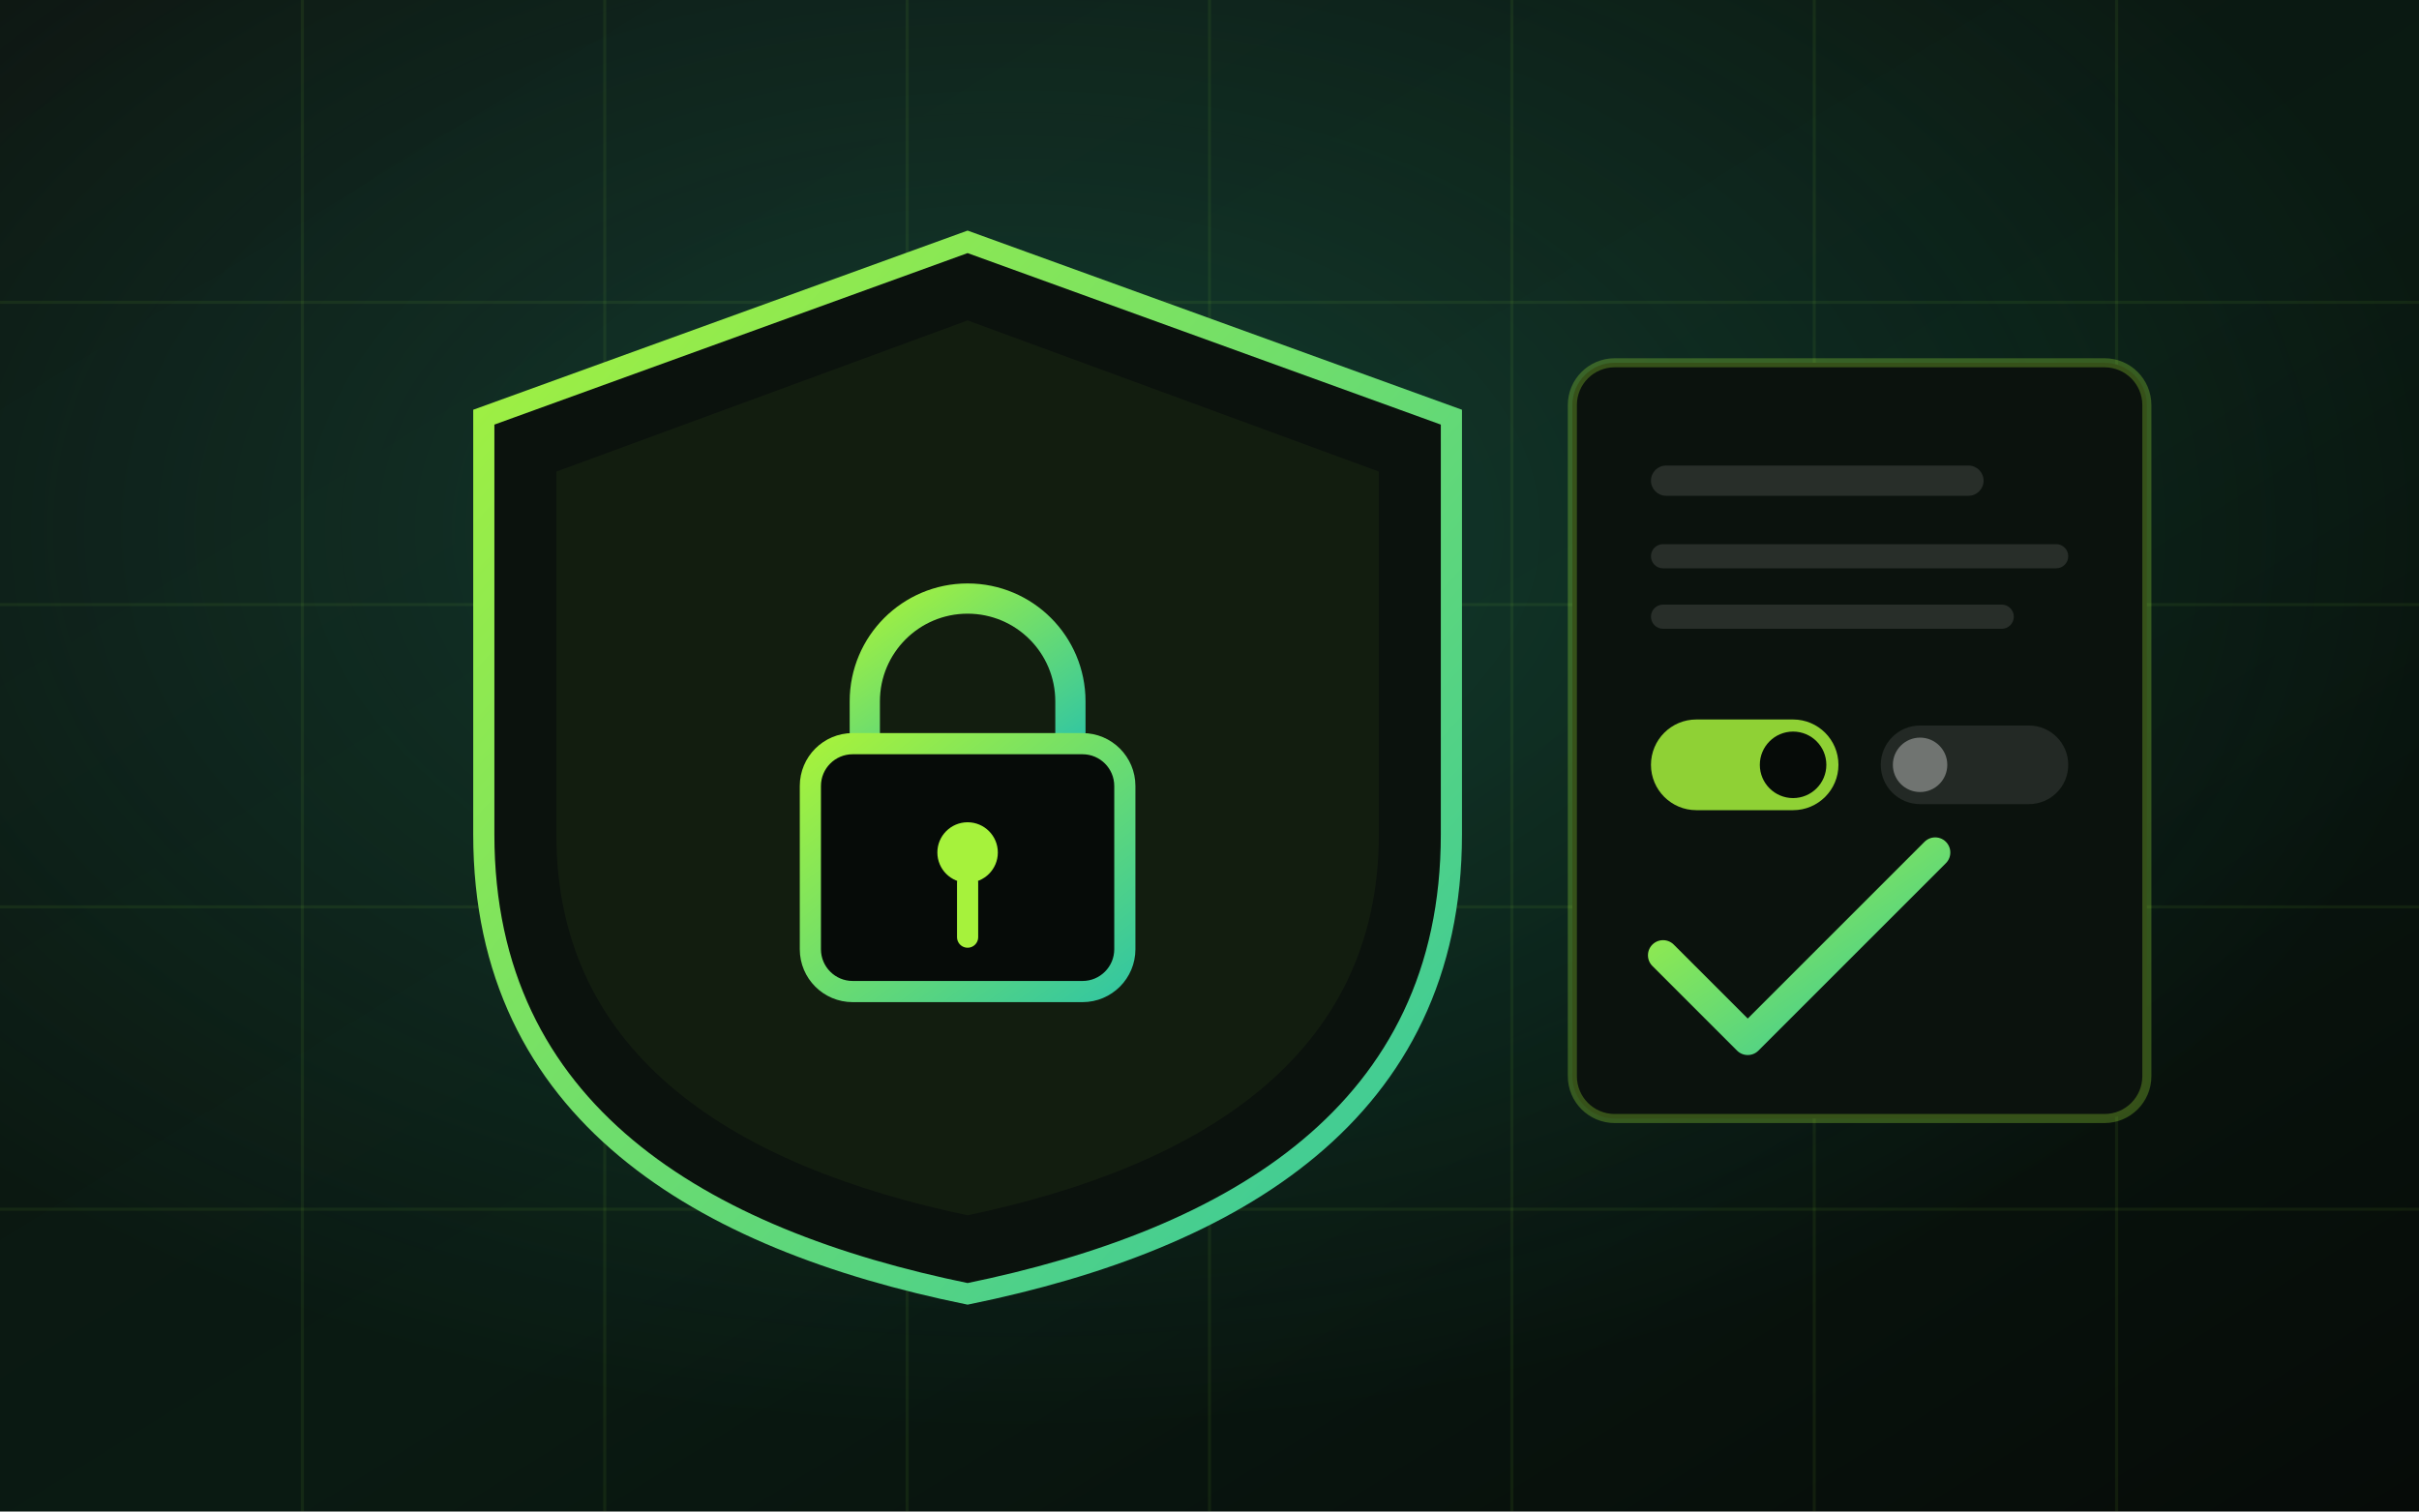
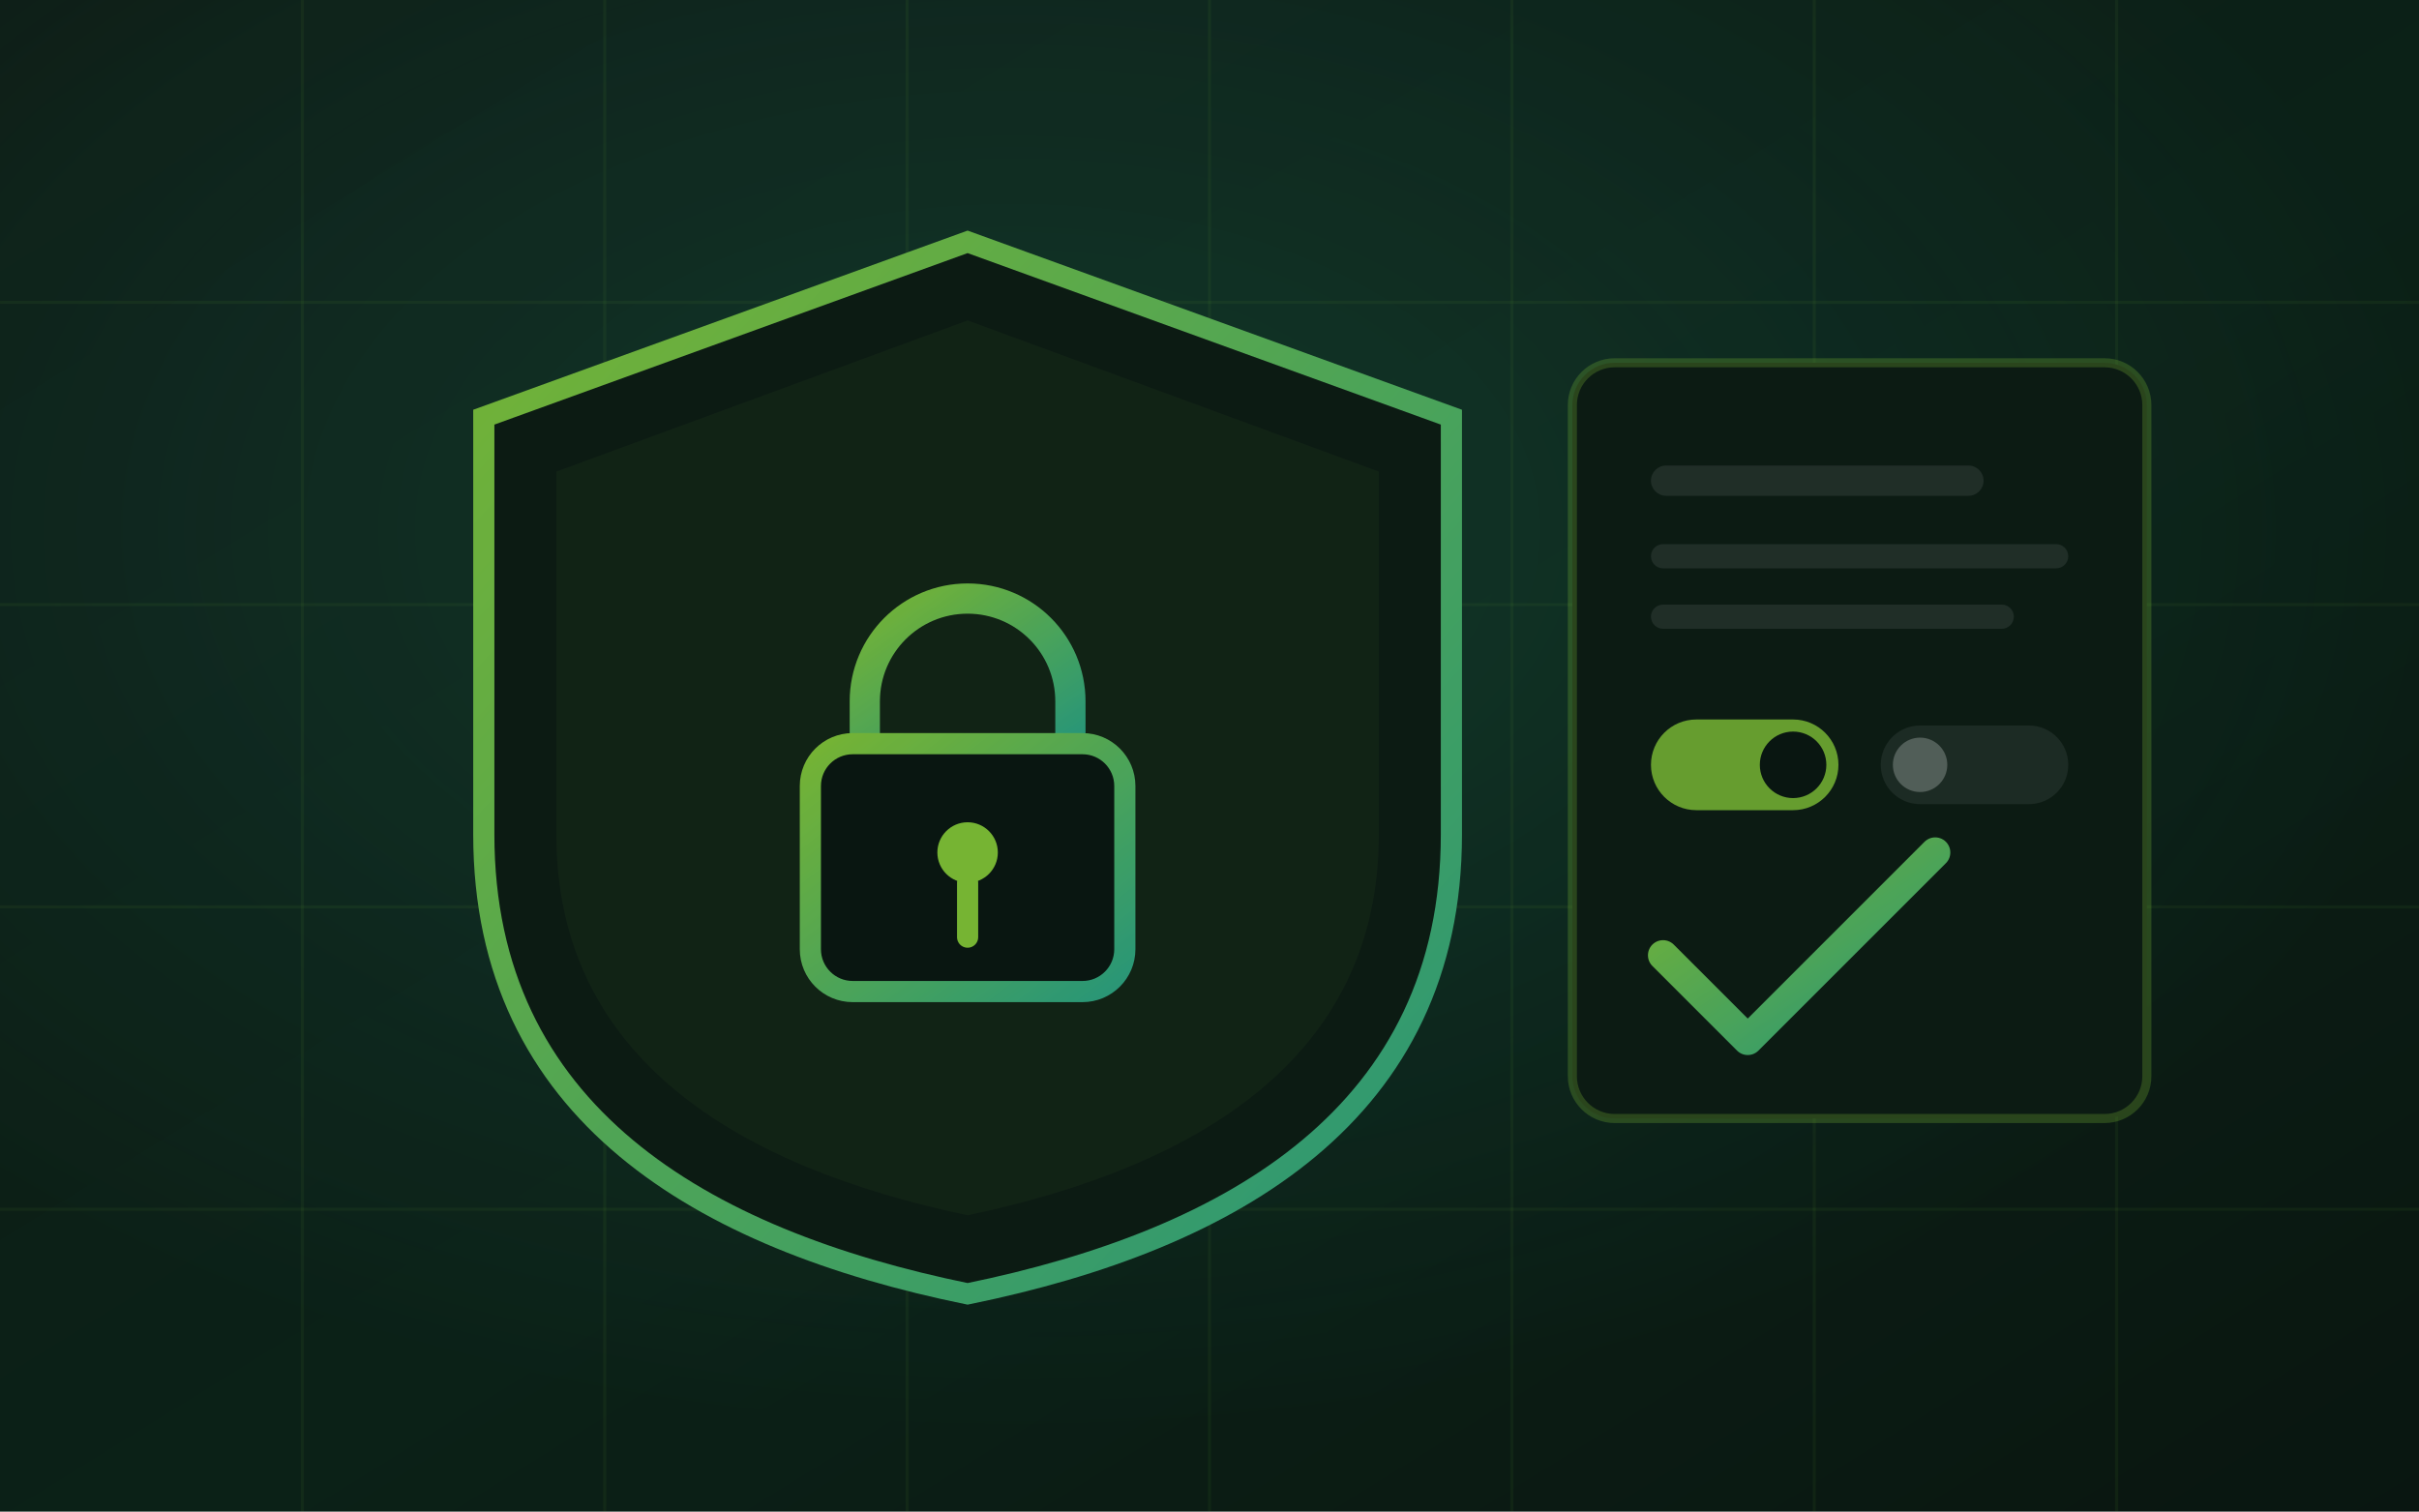
<svg xmlns="http://www.w3.org/2000/svg" viewBox="0 0 800 500" width="800" height="500" role="img" aria-label="Privacy and compliance">
  <defs>
    <linearGradient id="pc-bg" x1="0" y1="0" x2="1" y2="1">
      <stop offset="0" stop-color="#0d1410" />
      <stop offset="0.55" stop-color="#0a1a12" />
      <stop offset="1" stop-color="#060b08" />
    </linearGradient>
    <linearGradient id="pc-accent" x1="0" y1="0" x2="1" y2="1">
      <stop offset="0" stop-color="#a6f23c" />
      <stop offset="1" stop-color="#34c7a0" />
    </linearGradient>
    <radialGradient id="pc-glow" cx="0.42" cy="0.35" r="0.6">
      <stop offset="0" stop-color="#34c7a0" stop-opacity="0.20" />
      <stop offset="1" stop-color="#34c7a0" stop-opacity="0" />
    </radialGradient>
  </defs>
  <rect width="800" height="500" fill="url(#pc-bg)" />
  <rect width="800" height="500" fill="url(#pc-glow)" />
  <g stroke="#a6f23c" stroke-opacity="0.07">
    <path d="M0 100H800M0 200H800M0 300H800M0 400H800" />
    <path d="M100 0V500M200 0V500M300 0V500M400 0V500M500 0V500M600 0V500M700 0V500" />
  </g>
  <g transform="translate(150,80)">
    <path d="M170 0 L330 58 V196 C330 288 258 330 170 348 C82 330 10 288 10 196 V58 Z" fill="#0b120d" stroke="url(#pc-accent)" stroke-width="7" />
    <path d="M170 26 L306 76 V196 C306 270 246 306 170 322 C94 306 34 270 34 196 V76 Z" fill="#a6f23c" fill-opacity="0.05" />
    <g transform="translate(118,120)">
      <path d="M18 46V32a34 34 0 0 1 68 0v14" fill="none" stroke="url(#pc-accent)" stroke-width="10" stroke-linecap="round" />
      <rect x="0" y="46" width="104" height="82" rx="14" fill="#060b08" stroke="url(#pc-accent)" stroke-width="7" />
      <circle cx="52" cy="82" r="10" fill="#a6f23c" />
      <path d="M52 92v18" stroke="#a6f23c" stroke-width="7" stroke-linecap="round" />
    </g>
  </g>
  <g transform="translate(520,120)">
    <rect x="0" y="0" width="190" height="250" rx="14" fill="#0b120d" stroke="#a6f23c" stroke-opacity="0.28" stroke-width="3" />
    <g fill="#ffffff" fill-opacity="0.12">
      <rect x="26" y="34" width="110" height="10" rx="5" />
      <rect x="26" y="60" width="138" height="8" rx="4" />
      <rect x="26" y="80" width="120" height="8" rx="4" />
    </g>
    <g>
      <rect x="26" y="118" width="62" height="30" rx="15" fill="#a6f23c" fill-opacity="0.85" />
      <circle cx="73" cy="133" r="11" fill="#060b08" />
      <rect x="102" y="120" width="62" height="26" rx="13" fill="#ffffff" fill-opacity="0.10" />
      <circle cx="115" cy="133" r="9" fill="#ffffff" fill-opacity="0.35" />
    </g>
    <path d="M30 196 L58 224 L120 162" fill="none" stroke="url(#pc-accent)" stroke-width="10" stroke-linecap="round" stroke-linejoin="round" />
  </g>
+   <rect width="800" height="500" fill="#060b08" opacity="0.28" />
+   <rect width="800" height="500" fill="#34c7a0" opacity="0.06" />
</svg>
